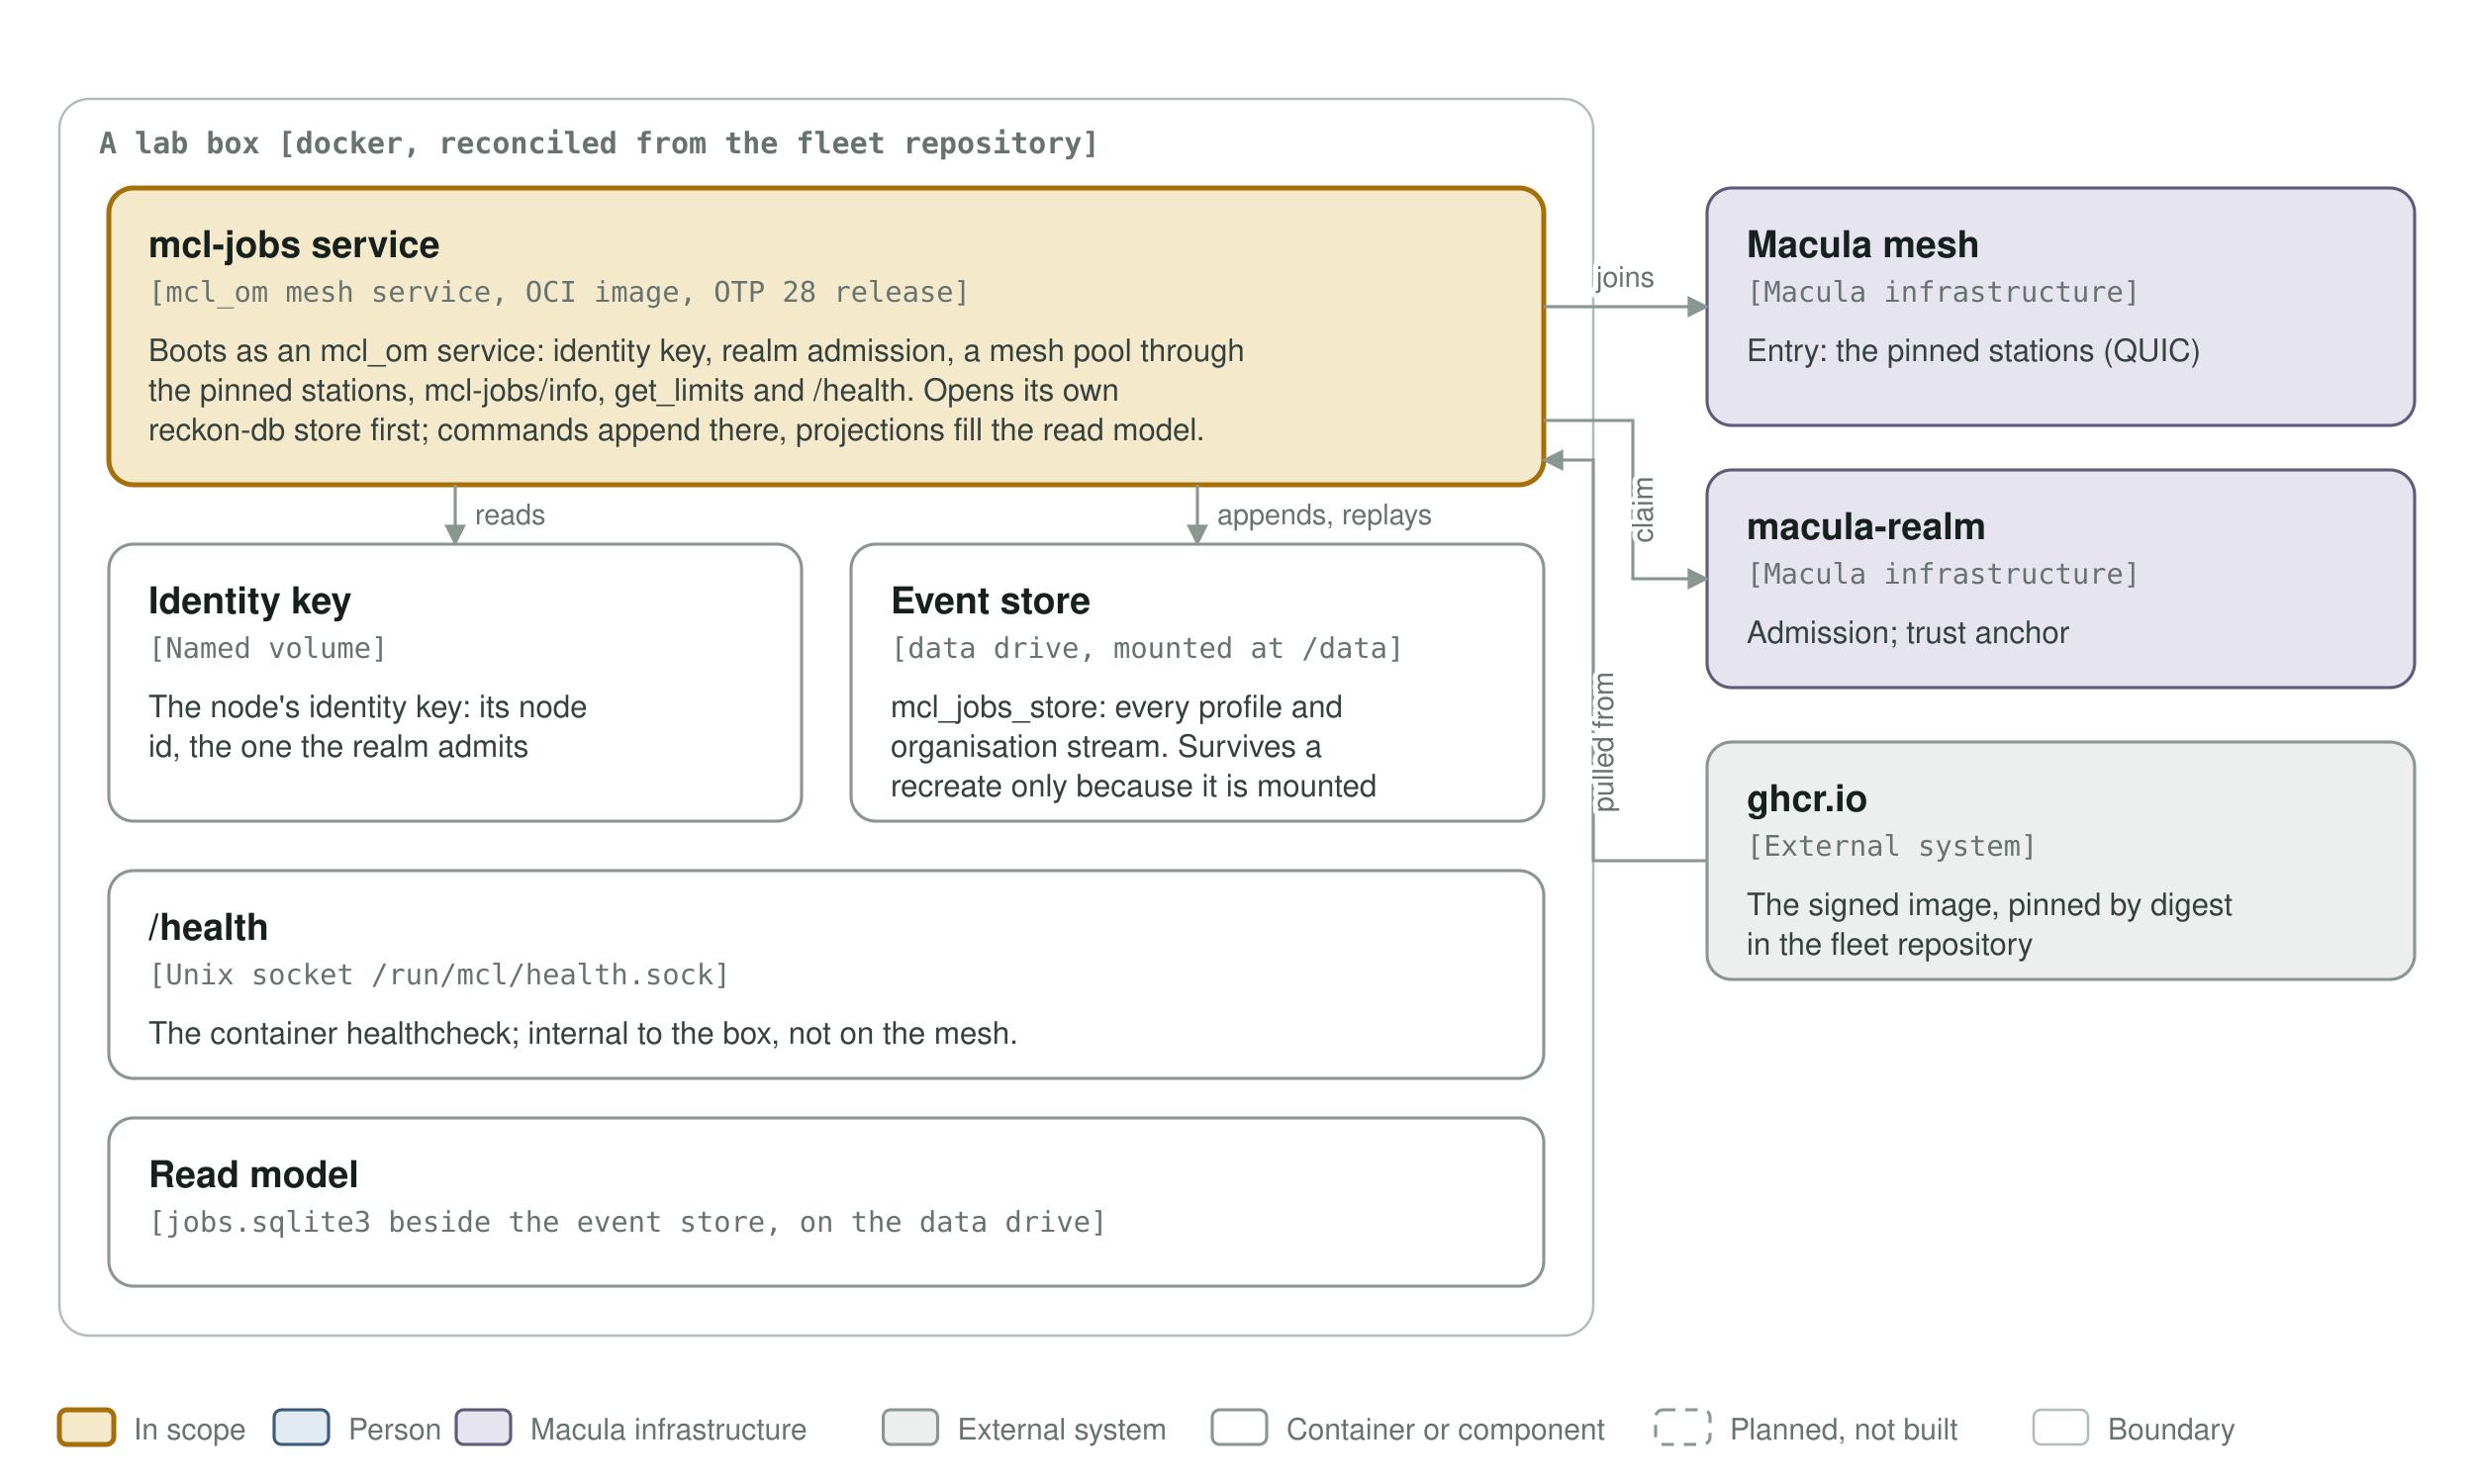
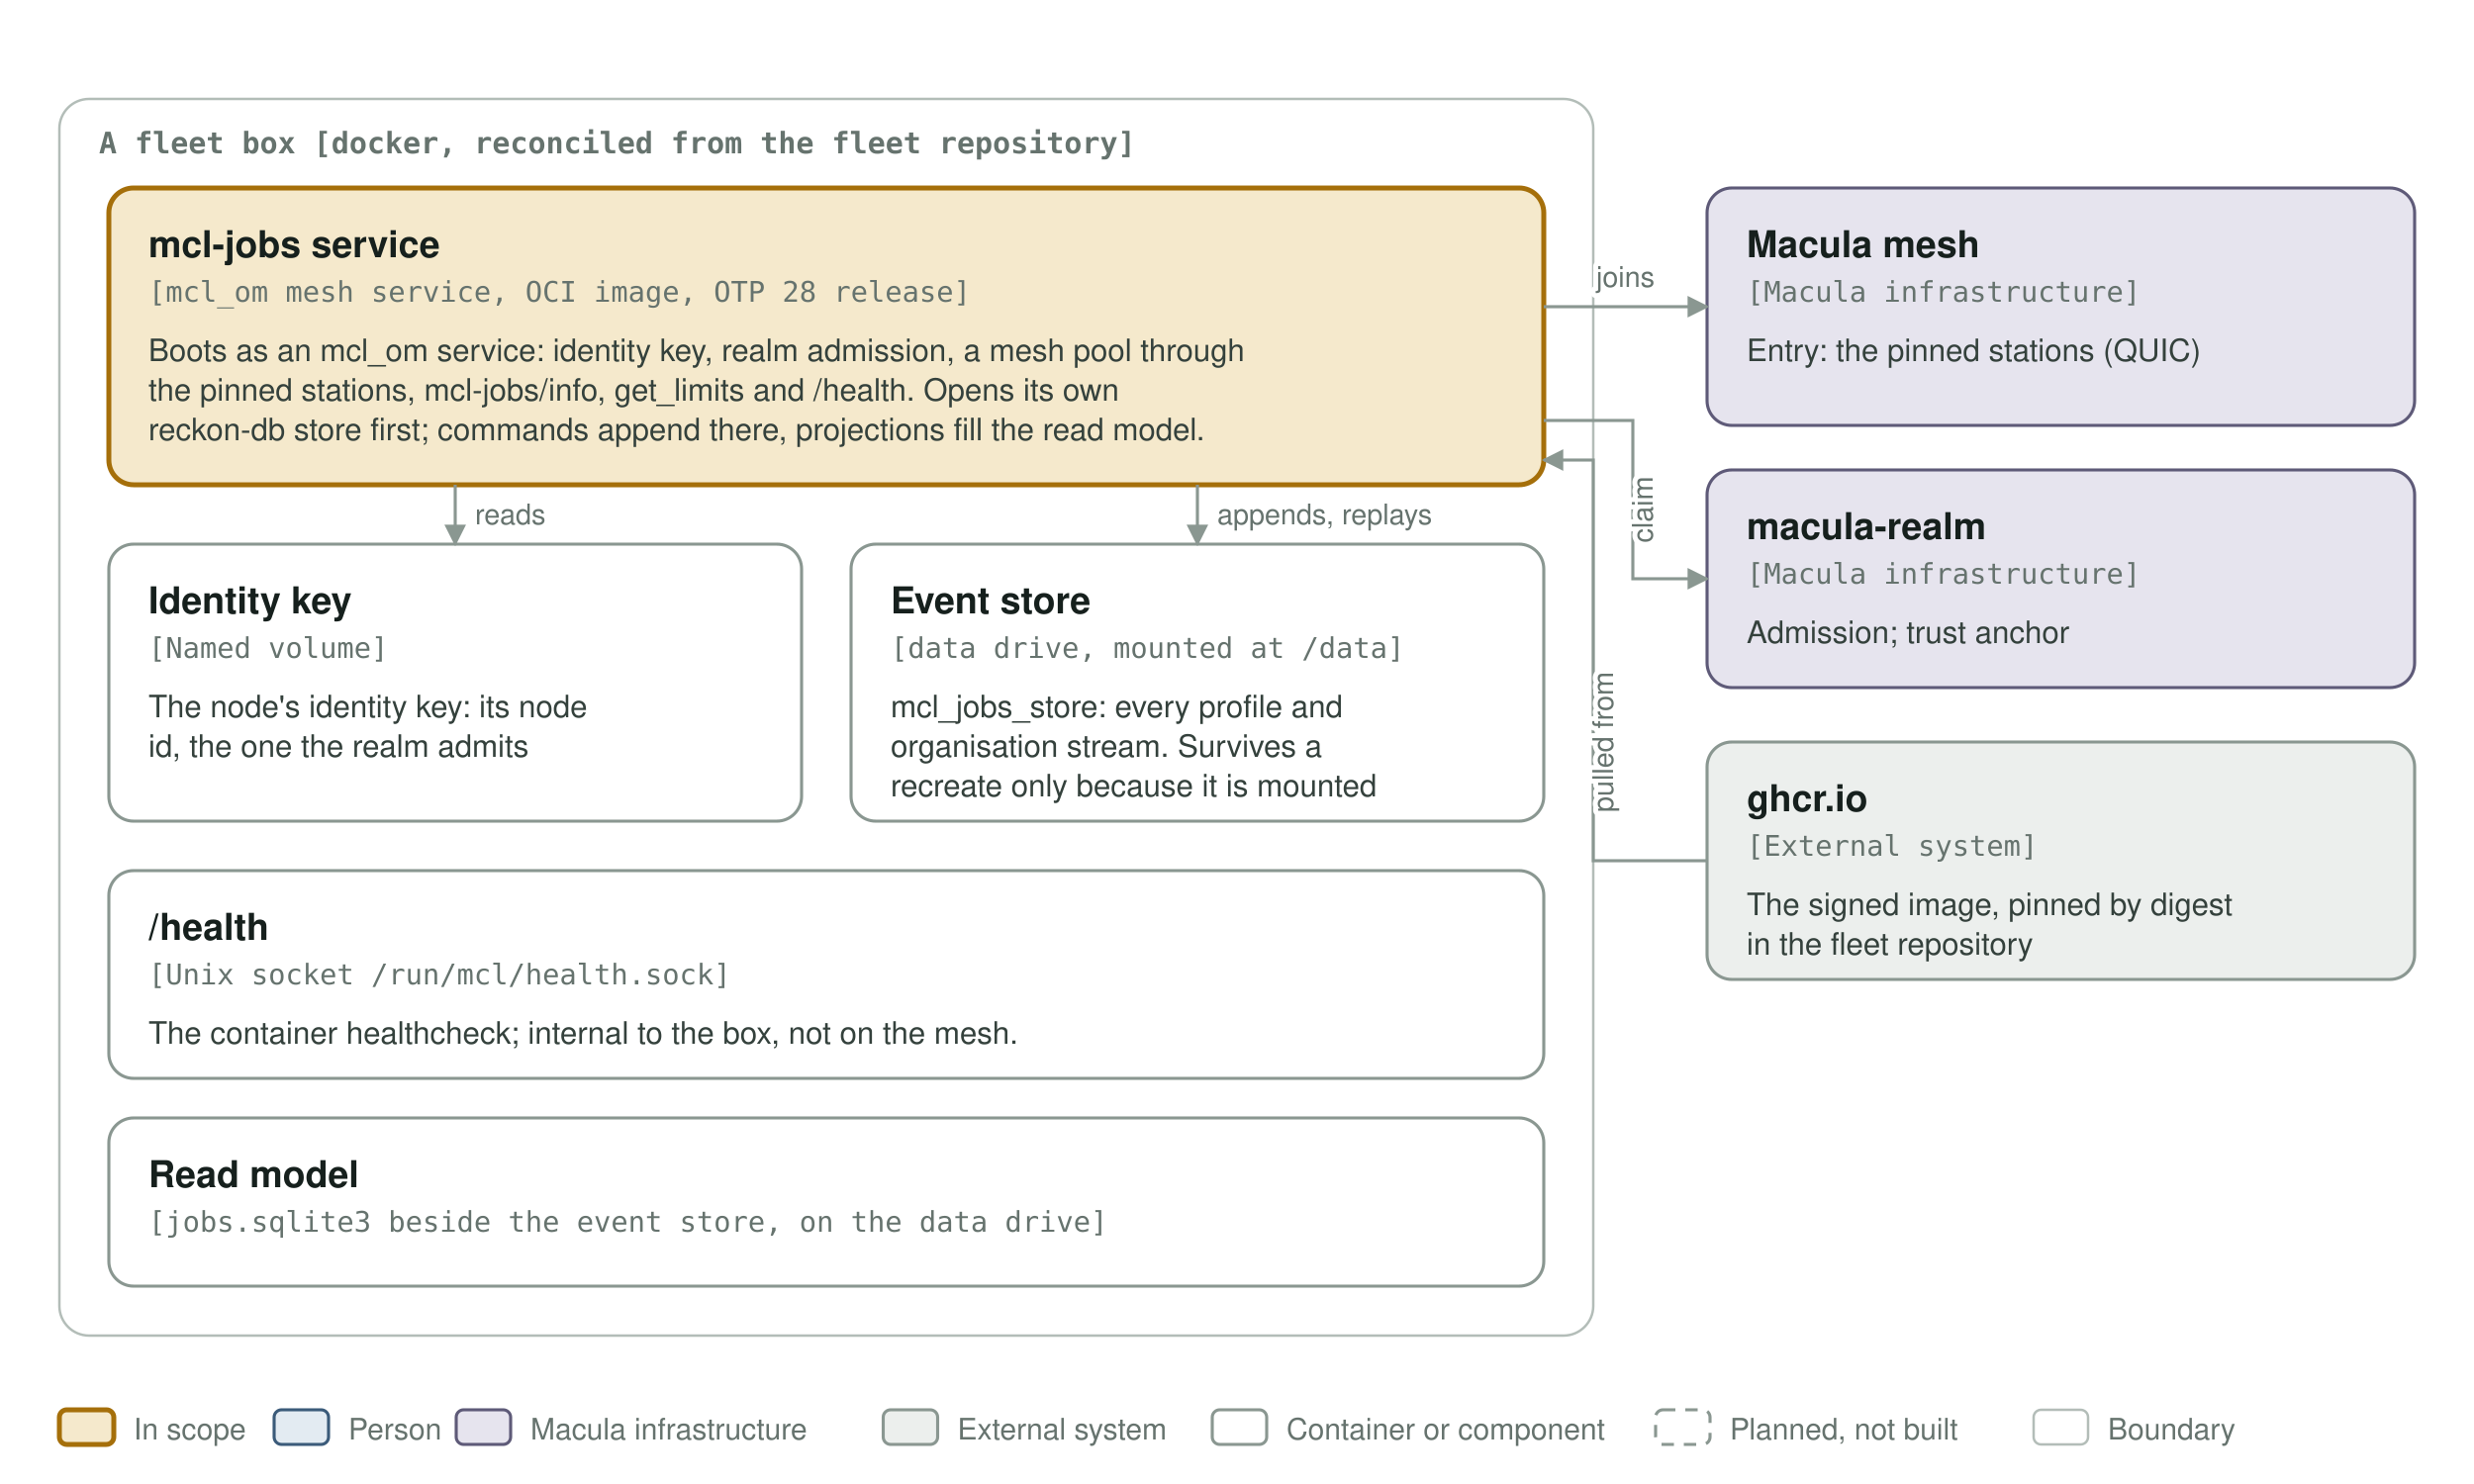
<svg xmlns="http://www.w3.org/2000/svg" viewBox="0 0 1000 600" role="img" aria-label="mcl-jobs containers">
  <style>
.t-name { font-family: "Atkinson Hyperlegible", "Segoe UI", system-ui, -apple-system, Helvetica, Arial, sans-serif; font-size: 15px; font-weight: 700; }
.t-desc { font-family: "Atkinson Hyperlegible", "Segoe UI", system-ui, -apple-system, Helvetica, Arial, sans-serif; font-size: 12.5px; }
.t-rel { font-family: "Atkinson Hyperlegible", "Segoe UI", system-ui, -apple-system, Helvetica, Arial, sans-serif; font-size: 11.5px; paint-order: stroke; stroke-width: 4px; stroke-linejoin: round; }
.t-code { font-family: "JetBrains Mono", ui-monospace, Menlo, Consolas, monospace; font-size: 13px; font-weight: 600; }
.t-type { font-family: "JetBrains Mono", ui-monospace, Menlo, Consolas, monospace; font-size: 11.5px; }
.t-bound { font-family: "JetBrains Mono", ui-monospace, Menlo, Consolas, monospace; font-size: 12px; font-weight: 600; }
.t-leg { font-family: "Atkinson Hyperlegible", "Segoe UI", system-ui, -apple-system, Helvetica, Arial, sans-serif; font-size: 12px; }
.edge { fill: none; stroke-width: 1.25; }
.edge-later { fill: none; stroke-width: 1.25; stroke-dasharray: 5 4; }
.bg { fill: #FFFFFF; }
.b-sys { fill: #F5E9CC; stroke: #A56F0A; stroke-width: 2; }
.b-per { fill: #E3EBF2; stroke: #3B5B7A; stroke-width: 1.25; }
.b-mac { fill: #E6E4EE; stroke: #5E5A78; stroke-width: 1.25; }
.b-ext { fill: #ECEFED; stroke: #8A9791; stroke-width: 1.25; }
.b-cmp { fill: #FFFFFF; stroke: #8A9791; stroke-width: 1.25; }
.b-later { fill: none; stroke: #8A9791; stroke-width: 1.25; stroke-dasharray: 5 4; }
.bound { fill: none; stroke: #B3BDB8; stroke-width: 1; }
.head { fill: #3B5B7A; }
.t-name, .t-code { fill: #16201D; }
.t-type, .t-bound, .t-leg { fill: #66736E; }
.t-desc { fill: #34413C; }
.t-rel { fill: #66736E; stroke: #FFFFFF; }
.edge, .edge-later { stroke: #8A9791; }
.arrowhead { fill: #8A9791; }
@media (prefers-color-scheme: dark) {
.bg { fill: #171F1C; }
.b-sys { fill: #3A2E13; stroke: #E3AA3C; }
.b-per { fill: #1D2A36; stroke: #8EB4D8; }
.b-mac { fill: #26243A; stroke: #A9A4C8; }
.b-ext { fill: #1C2421; stroke: #7D8B85; }
.b-cmp { fill: #171F1C; stroke: #7D8B85; }
.b-later { stroke: #7D8B85; }
.bound { stroke: #4A5752; }
.head { fill: #8EB4D8; }
.t-name, .t-code { fill: #E6ECE9; }
.t-type, .t-bound, .t-leg { fill: #93A09A; }
.t-desc { fill: #C3CDC8; }
.t-rel { fill: #93A09A; stroke: #171F1C; }
.edge, .edge-later { stroke: #7D8B85; }
.arrowhead { fill: #7D8B85; }
}
</style>
  <defs>
    <marker id="a" viewBox="0 0 10 10" refX="9" refY="5" markerWidth="7" markerHeight="7" orient="auto-start-reverse">
      <path class="arrowhead" d="M0 0L10 5L0 10z" />
    </marker>
  </defs>
  <rect class="bg" x="0" y="0" width="1000" height="600" />
  <rect class="bound" x="24" y="40" width="620" height="500" rx="12" />
-   <text class="t-bound" x="40" y="62">A lab box [docker, reconciled from the fleet repository]</text>
+   <text class="t-bound" x="40" y="62">A fleet box [docker, reconciled from the fleet repository]</text>
  <rect class="b-sys" x="44" y="76" width="580" height="120" rx="10" />
  <text class="t-name" x="60" y="104">mcl-jobs service</text>
  <text class="t-type" x="60" y="122">[mcl_om mesh service, OCI image, OTP 28 release]</text>
  <text class="t-desc" x="60" y="146">Boots as an mcl_om service: identity key, realm admission, a mesh pool through</text>
  <text class="t-desc" x="60" y="162">the pinned stations, mcl-jobs/info, get_limits and /health. Opens its own</text>
  <text class="t-desc" x="60" y="178">reckon-db store first; commands append there, projections fill the read model.</text>
  <rect class="b-cmp" x="44" y="220" width="280" height="112" rx="10" />
  <text class="t-name" x="60" y="248">Identity key</text>
  <text class="t-type" x="60" y="266">[Named volume]</text>
  <text class="t-desc" x="60" y="290">The node's identity key: its node</text>
  <text class="t-desc" x="60" y="306">id, the one the realm admits</text>
  <rect class="b-cmp" x="344" y="220" width="280" height="112" rx="10" />
  <text class="t-name" x="360" y="248">Event store</text>
  <text class="t-type" x="360" y="266">[data drive, mounted at /data]</text>
  <text class="t-desc" x="360" y="290">mcl_jobs_store: every profile and</text>
  <text class="t-desc" x="360" y="306">organisation stream. Survives a</text>
  <text class="t-desc" x="360" y="322">recreate only because it is mounted</text>
  <rect class="b-cmp" x="44" y="352" width="580" height="84" rx="10" />
  <text class="t-name" x="60" y="380">/health</text>
  <text class="t-type" x="60" y="398">[Unix socket /run/mcl/health.sock]</text>
  <text class="t-desc" x="60" y="422">The container healthcheck; internal to the box, not on the mesh.</text>
  <rect class="b-mac" x="690" y="76" width="286" height="96" rx="10" />
  <text class="t-name" x="706" y="104">Macula mesh</text>
  <text class="t-type" x="706" y="122">[Macula infrastructure]</text>
  <text class="t-desc" x="706" y="146">Entry: the pinned stations (QUIC)</text>
  <rect class="b-mac" x="690" y="190" width="286" height="88" rx="10" />
  <text class="t-name" x="706" y="218">macula-realm</text>
  <text class="t-type" x="706" y="236">[Macula infrastructure]</text>
  <text class="t-desc" x="706" y="260">Admission; trust anchor</text>
  <rect class="b-ext" x="690" y="300" width="286" height="96" rx="10" />
  <text class="t-name" x="706" y="328">ghcr.io</text>
  <text class="t-type" x="706" y="346">[External system]</text>
  <text class="t-desc" x="706" y="370">The signed image, pinned by digest</text>
  <text class="t-desc" x="706" y="386">in the fleet repository</text>
  <rect class="b-cmp" x="44" y="452" width="580" height="68" rx="10" />
  <text class="t-name" x="60" y="480">Read model</text>
  <text class="t-type" x="60" y="498">[jobs.sqlite3 beside the event store, on the data drive]</text>
  <path class="edge" d="M624 124H690" marker-end="url(#a)" />
  <text class="t-rel" x="657" y="116" text-anchor="middle">joins</text>
  <path class="edge" d="M624 170H660V234H690" marker-end="url(#a)" />
  <text class="t-rel" x="668" y="206" text-anchor="middle" transform="rotate(-90 668 206)">claim</text>
  <path class="edge" d="M690 348H644V186H624" marker-end="url(#a)" />
  <text class="t-rel" x="652" y="300" text-anchor="middle" transform="rotate(-90 652 300)">pulled from</text>
  <path class="edge" d="M184 196V220" marker-end="url(#a)" />
  <text class="t-rel" x="192" y="212">reads</text>
  <path class="edge" d="M484 196V220" marker-end="url(#a)" />
  <text class="t-rel" x="492" y="212">appends, replays</text>
  <rect class="b-sys" x="24" y="570" width="22" height="14" rx="3" />
  <text class="t-leg" x="54" y="582">In scope</text>
  <rect class="b-per" x="110.8" y="570" width="22" height="14" rx="3" />
  <text class="t-leg" x="140.8" y="582">Person</text>
  <rect class="b-mac" x="184.4" y="570" width="22" height="14" rx="3" />
  <text class="t-leg" x="214.4" y="582">Macula infrastructure</text>
  <rect class="b-ext" x="357.0" y="570" width="22" height="14" rx="3" />
  <text class="t-leg" x="387.0" y="582">External system</text>
  <rect class="b-cmp" x="490.0" y="570" width="22" height="14" rx="3" />
  <text class="t-leg" x="520.0" y="582">Container or component</text>
  <rect class="b-later" x="669.2" y="570" width="22" height="14" rx="3" />
  <text class="t-leg" x="699.2" y="582">Planned, not built</text>
  <rect class="bound" x="822.0" y="570" width="22" height="14" rx="3" />
  <text class="t-leg" x="852.0" y="582">Boundary</text>
</svg>
